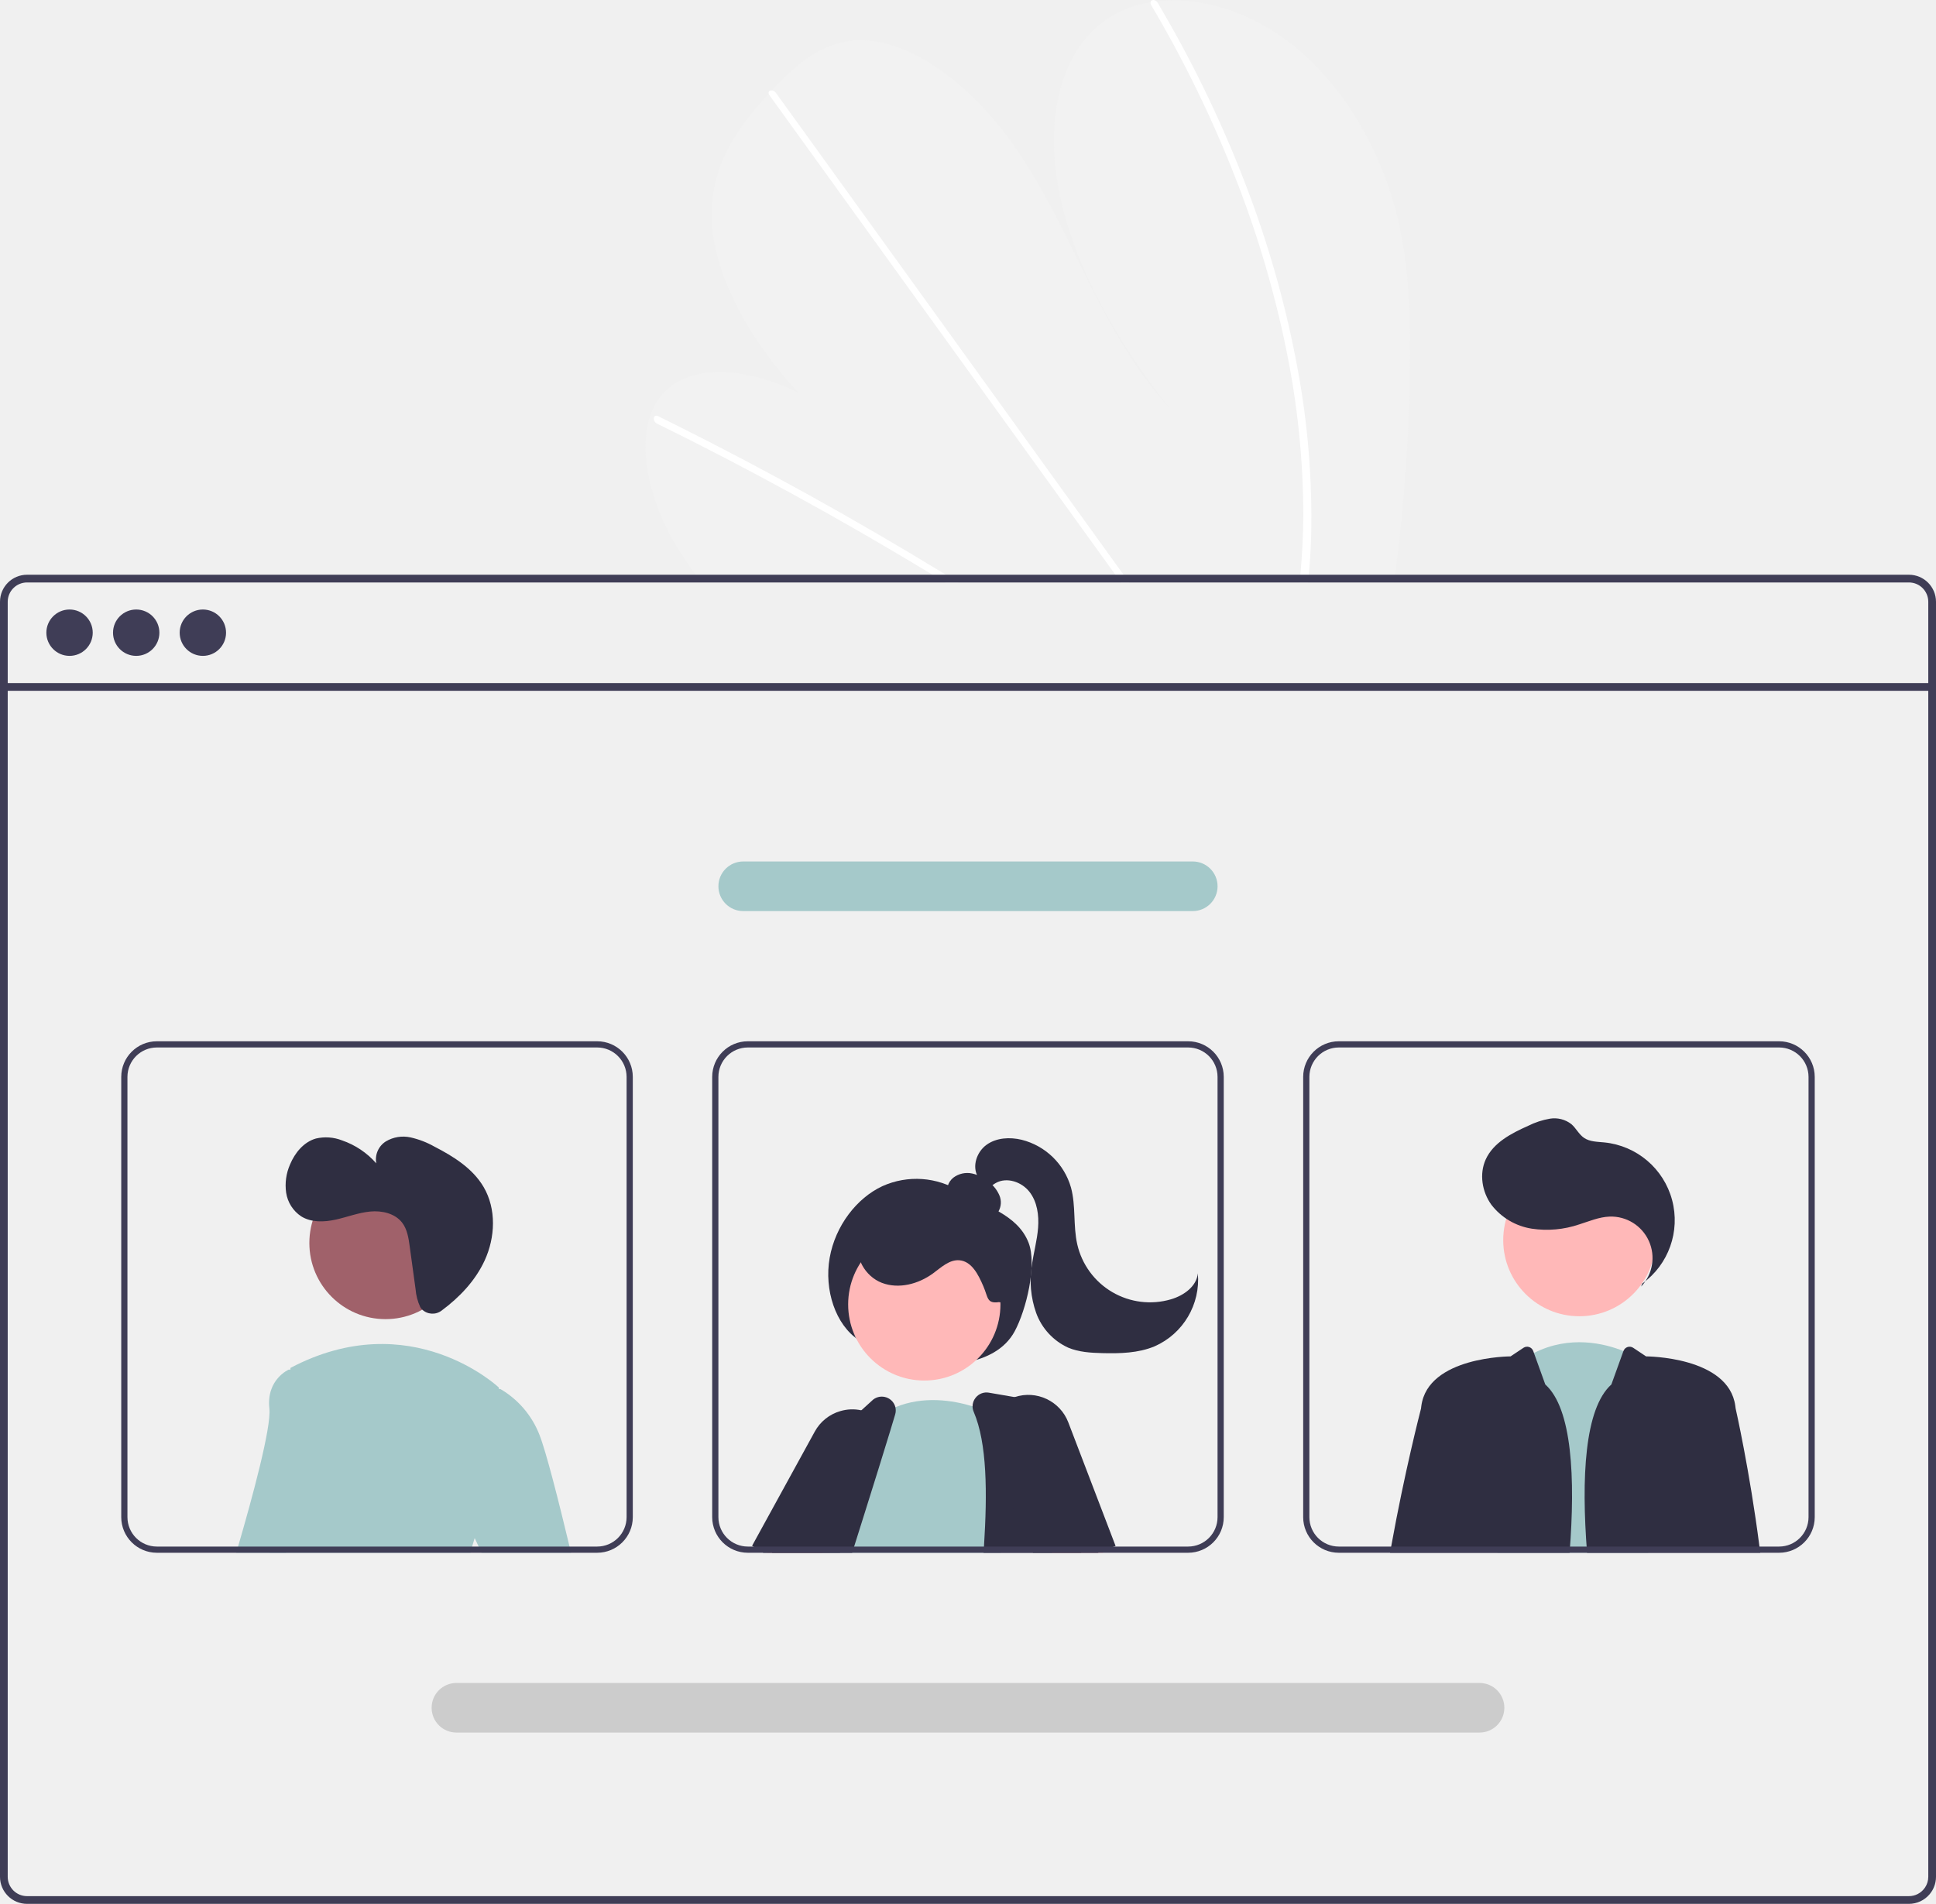
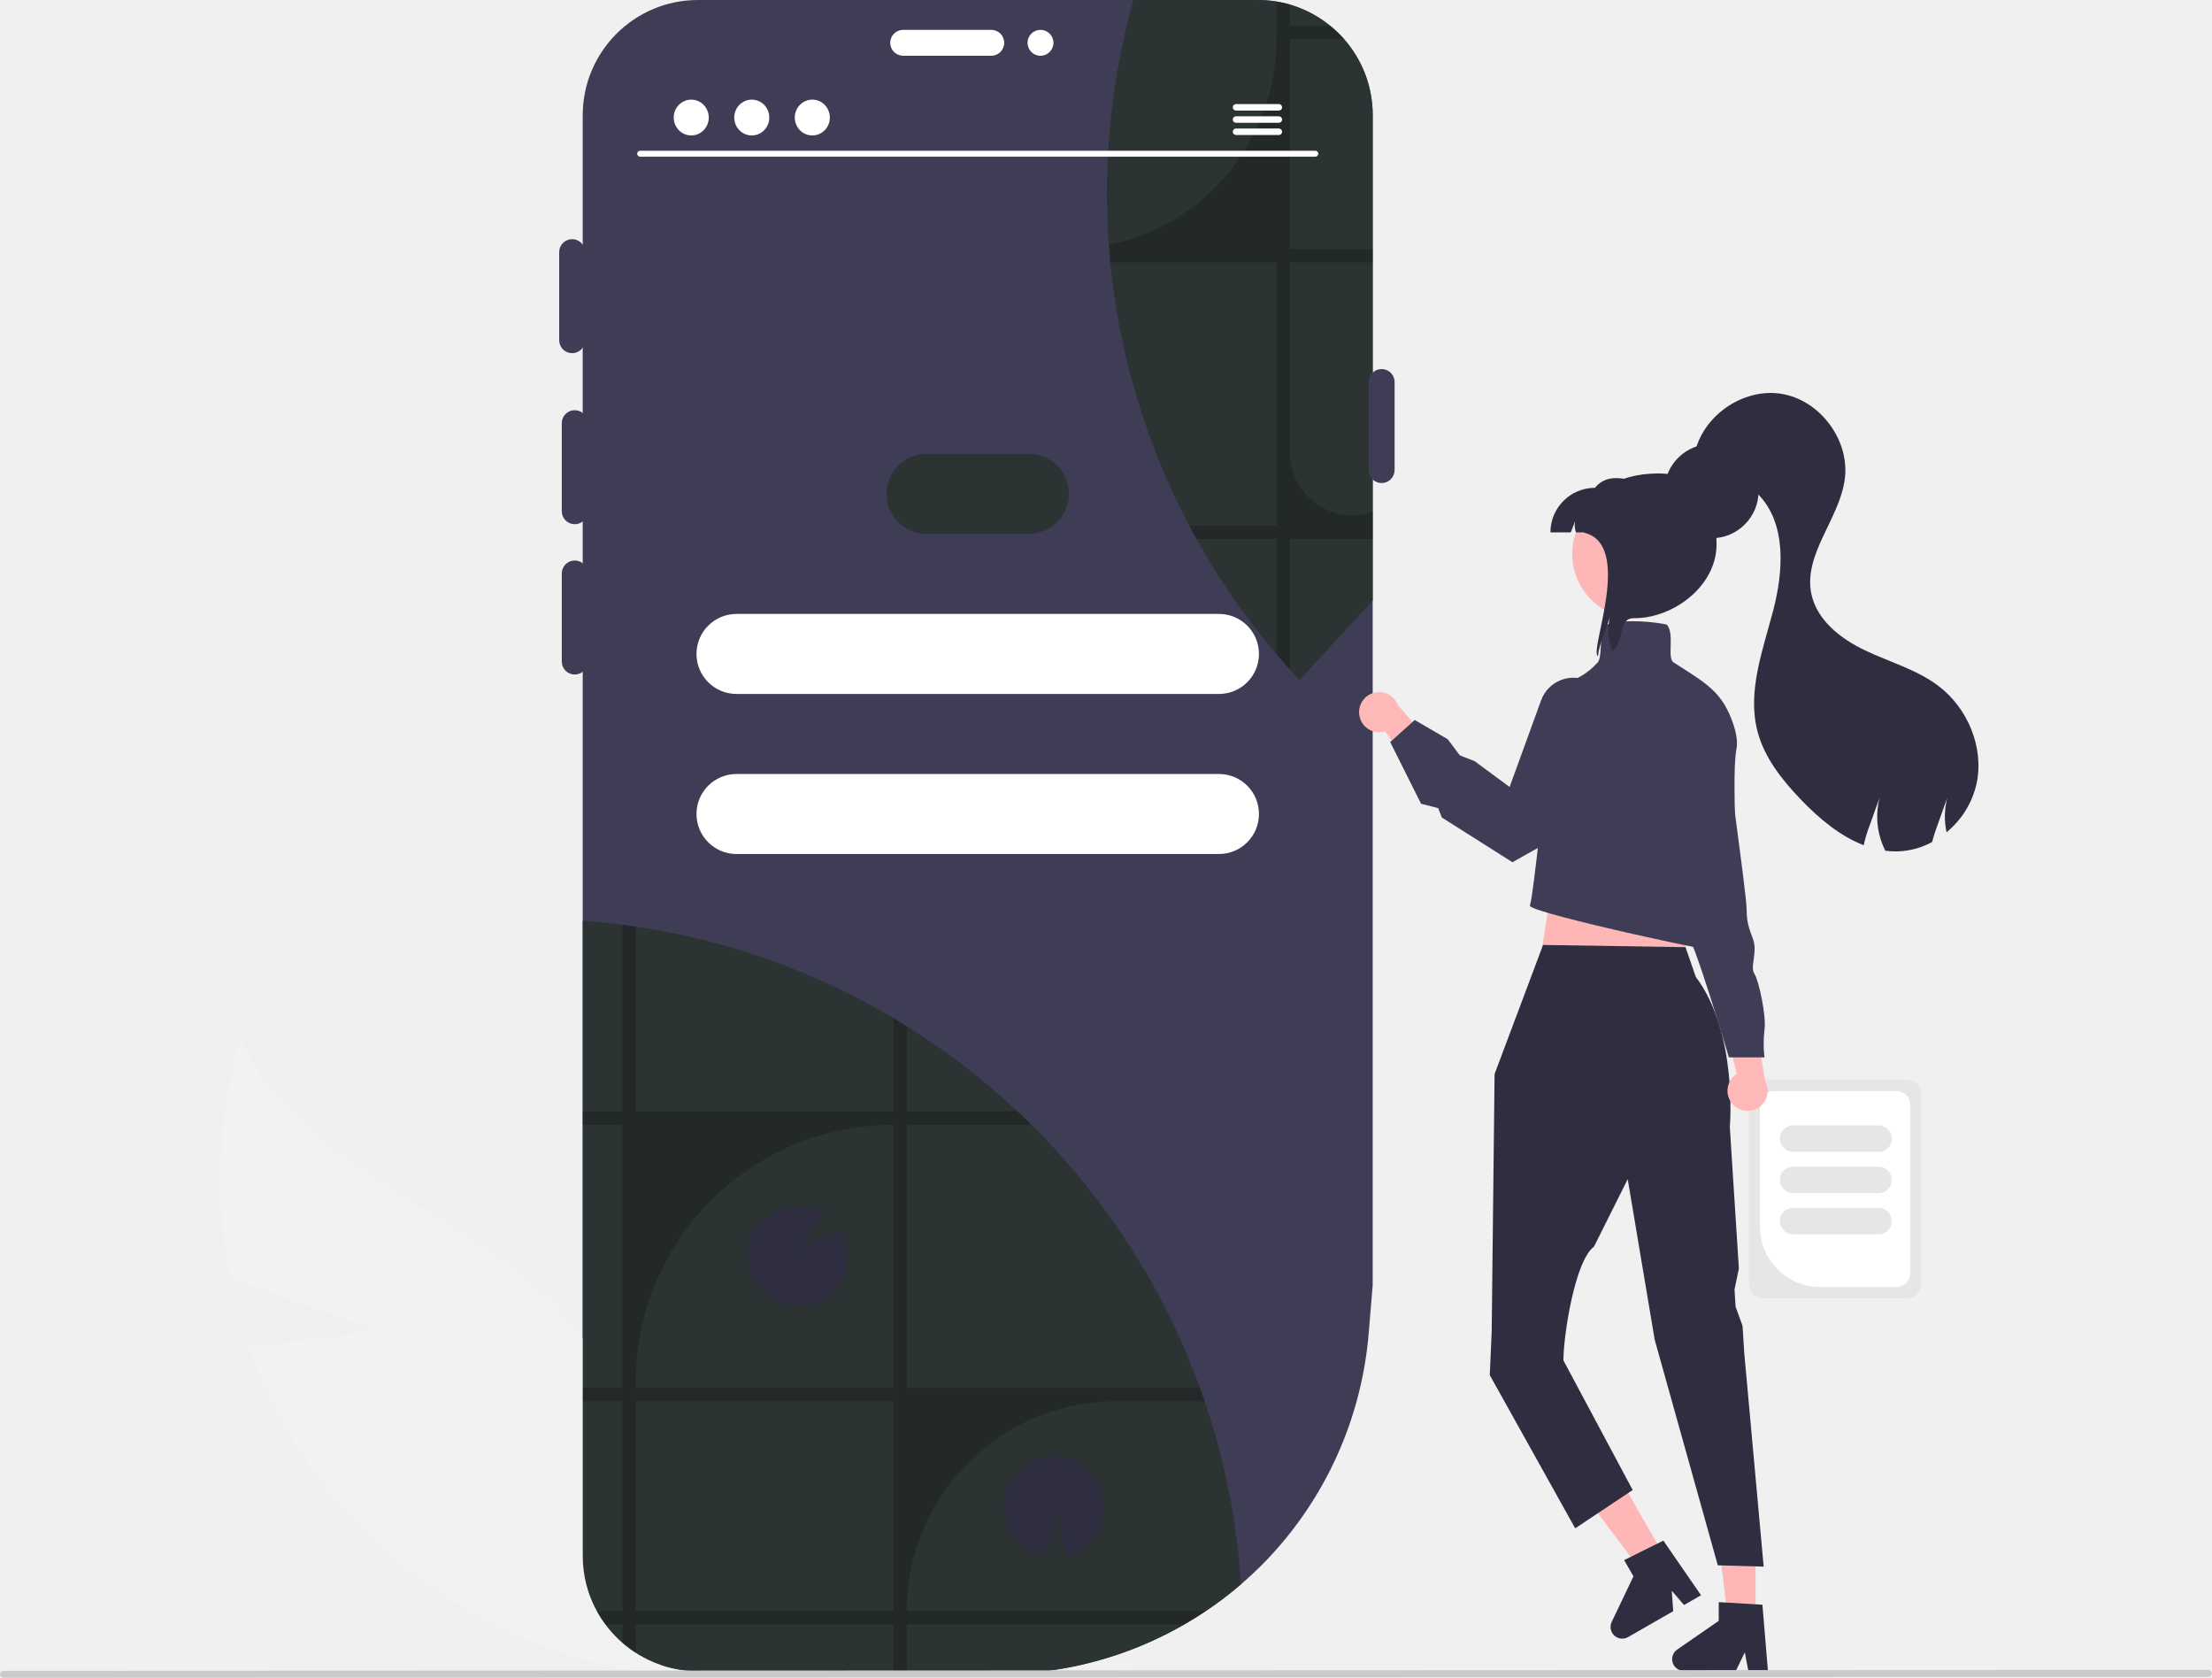
- <svg xmlns="http://www.w3.org/2000/svg" data-name="Layer 1" width="624.45" height="614.164" viewBox="0 0 624.45 614.164">
-   <path d="M742.585,257.032a554.594,554.594,0,0,1-4.83,71.29c-.11.83-.23,1.66-.34,2.49H514.135c-.66-.82-1.31-1.65-1.94-2.49-2.1-2.78-4.07-5.64-5.88-8.6-8.7-14.26-12.74-30.99-8.85-42.57l.07-.18a20.282,20.282,0,0,1,3.92-6.9c8.96-10.2,27.2-8.61,43.79-.51-14.93-16.16-26.86-36.59-27.86-54.88-.98-17.84,8.28-30.64,18.34-41.53.33-.36.66-.71.99-1.06.16-.18.33-.35.49-.53,7.85-8.3,17.01-16.49,30.34-15.58,14.62,1,30.89,13.15,42.33,27.35,11.44,14.19,19.08,30.34,26.82,46.1,7.75,15.75,16.13,31.9,28.5,45.33-16.77-20.97-30.33-44.86-35.42-68.14s-.85-45.69,13.93-56.75a34.713,34.713,0,0,1,15.17-6.22c.64-.11,1.29-.2,1.95-.28,13.73-1.64,30.16,3.02,44.18,14.3,15.44,12.42,26.2,30.9,31.6,48.47C742.005,223.712,742.665,240.652,742.585,257.032Z" transform="translate(-287.7751 -142.9181)" fill="#f2f2f2" />
-   <path d="M596.915,330.812h-4.27q-2.041-1.26-4.1-2.49c-.85-.53-1.71-1.04-2.57-1.56q-21.315-12.855-42.89-24.65-21.555-11.805-43.32-22.51a1.789,1.789,0,0,1-1.04-2.04.516.516,0,0,1,.07-.15c.2-.38.65-.54,1.31-.22,1.78.88,3.57,1.76,5.35,2.66q21.825,10.89,43.47,22.88,21.63,11.985,43.02,25.04c.3.18.6.37.9.55C594.205,329.152,595.555,329.982,596.915,330.812Z" transform="translate(-287.7751 -142.9181)" fill="#fff" />
-   <path d="M651.965,330.812h-2.64c-.6-.83-1.19-1.66-1.79-2.49q-21.149-29.31-42.29-58.62-34.62-47.985-69.22-95.97a1.7,1.7,0,0,1-.3-.58c-.2-.71.32-1.13.99-1.06a2.006,2.006,0,0,1,1.4.88q19.41,26.91,38.81,53.8,34.44,47.745,68.87,95.48c1.46,2.02,2.92,4.05,4.38,6.07C650.775,329.152,651.375,329.982,651.965,330.812Z" transform="translate(-287.7751 -142.9181)" fill="#fff" />
-   <path d="M710.695,315.152c-.11,4.45-.38,8.83-.74,13.17q-.105,1.245-.21,2.49h-2.77c.08-.83.16-1.66.23-2.49.55-6.27.93-12.61.95-19.12a266.656,266.656,0,0,0-5.55-53.72,334.665,334.665,0,0,0-16.57-55.75,383.492,383.492,0,0,0-26.91-55.1,1.476,1.476,0,0,1-.25-.98c.11-.79,1.16-1.03,1.95-.28a2.293,2.293,0,0,1,.4.5q1.935,3.285,3.8,6.59a383.227,383.227,0,0,1,25.77,55.3,333.082,333.082,0,0,1,15.47,55.84A263.074,263.074,0,0,1,710.695,315.152Z" transform="translate(-287.7751 -142.9181)" fill="#fff" />
-   <path d="M903.495,328.322h-607a8.728,8.728,0,0,0-8.72,8.72V748.362a8.728,8.728,0,0,0,8.72,8.72h607a8.712,8.712,0,0,0,6.63-3.06,2.046,2.046,0,0,0,.19-.24,8.167,8.167,0,0,0,1.25-2.11,8.507,8.507,0,0,0,.66-3.31V337.042A8.73,8.73,0,0,0,903.495,328.322Zm6.24,420.04a6.175,6.175,0,0,1-1.03,3.42,6.446,6.446,0,0,1-2.36,2.12,6.184,6.184,0,0,1-2.85.69h-607a6.238,6.238,0,0,1-6.23-6.23V337.042a6.238,6.238,0,0,1,6.23-6.23h607a6.239,6.239,0,0,1,6.24,6.23Z" transform="translate(-287.7751 -142.9181)" fill="#3f3d56" />
-   <rect x="1.243" y="220.353" width="621.957" height="2.493" fill="#3f3d56" />
-   <circle cx="22.432" cy="204.1" r="7.478" fill="#3f3d56" />
-   <circle cx="43.932" cy="204.1" r="7.478" fill="#3f3d56" />
-   <circle cx="65.433" cy="204.1" r="7.478" fill="#3f3d56" />
-   <path d="M564.752,575.192c-7.479-4.869-11.199-16.184-9.367-26.531s8.734-19.261,17.008-23.104a26.649,26.649,0,0,1,25.228,1.793c7.587,4.639,18.317,7.18,21.92,16.462,2.769,7.133-.743,21.617-4.469,28.546-3.221,5.988-9.341,8.727-15.091,9.918a45.34,45.34,0,0,1-36.669-8.461Z" transform="translate(-287.7751 -142.9181)" fill="#2f2e41" />
-   <polygon points="273.076 487.234 267.096 497.544 266.306 498.904 265.156 500.904 247.526 500.904 248.716 498.904 251.796 493.714 258.976 481.594 267.106 484.844 273.076 487.234" fill="#ffb8b8" />
-   <path d="M533.981,643.822l-3.22-2-.4-.25,20.21-36.83a13.731,13.731,0,0,1,8.25-6.62,13.575,13.575,0,0,1,6.78-.25,13.354,13.354,0,0,1,3.74,1.4,13.089,13.089,0,0,1,1.39.88,13.349,13.349,0,0,1,4.1,4.62,13.817,13.817,0,0,1-.42,13.95l-7.79,12.45-6.66,10.65-1.25,2h-24.73Z" transform="translate(-287.7751 -142.9181)" fill="#2f2e41" />
-   <circle cx="298.13" cy="420.784" r="24.561" fill="#ffb8b8" />
-   <path d="M610.561,643.822h-55.21l.25-.71q-.21-.645-.39-1.29c-.13-.45-.24-.91-.34-1.36a30.194,30.194,0,0,1,.01-12.7c3.05-14.98,15.22-27.15,15.22-27.15.21-.16.42-.31.63-.46a27.785,27.785,0,0,1,5.85-3.28c9.04-3.75,18.52-2.24,24.89-.3a49.669,49.669,0,0,1,6.49,2.47c.74.35,1.14.57,1.14.57l.63,19.21.76,23Z" transform="translate(-287.7751 -142.9181)" fill="#a5c9ca" />
-   <path d="M636.101,641.822l-4.22-21.46-4.26-21.64a4.519,4.519,0,0,0-3.65-3.57l-8.92-1.54-8.3-1.43a4.459,4.459,0,0,0-4.31,1.65,4.41,4.41,0,0,0-.97,2.74,4.521,4.521,0,0,0,.37,1.79c4.33,10.1,4.41,26.09,3.31,43.46-.05.66-.09,1.33-.14,2H636.501Z" transform="translate(-287.7751 -142.9181)" fill="#2f2e41" />
-   <path d="M576.581,596.872a4.527,4.527,0,0,0-7.15-2.48l-3.83,3.48-15.68,14.28a4.345,4.345,0,0,0-1.12,1.59c-1.77,4.23-5.22,12.58-9.23,22.89q-.975,2.52-2.01,5.19c-.24.66-.5,1.33-.76,2h25.84c.21-.67.42-1.34.63-2,1.15-3.63,2.27-7.19,3.35-10.65,3.16-10.05,6.01-19.18,8.21-26.4q.915-3,1.67-5.54A4.528,4.528,0,0,0,576.581,596.872Z" transform="translate(-287.7751 -142.9181)" fill="#2f2e41" />
-   <polygon points="354.126 500.904 355.796 500.904 355.566 500.344 354.956 498.904 345.546 476.574 344.106 477.444 332.546 484.434 338.476 498.904 339.296 500.904 348.726 500.904 354.126 500.904" fill="#ffb8b8" />
-   <path d="M632.361,601.782a13.821,13.821,0,0,0-17.31-8.17,12.41,12.41,0,0,0-1.27.5,13.647,13.647,0,0,0-5.82,4.93,13.205,13.205,0,0,0-1.43,2.77,13.742,13.742,0,0,0,.31,10.57l2.89,6.44,10.34,23,.9,2H641.901l1.44-.56,3.74-1.44.52-.2Z" transform="translate(-287.7751 -142.9181)" fill="#2f2e41" />
-   <path d="M605.195,535.494a4.063,4.063,0,0,0,4.622-1.754,5.851,5.851,0,0,0,.338-5.143,10.736,10.736,0,0,0-3.195-4.215,12.406,12.406,0,0,0-5.617-2.908,7.461,7.461,0,0,0-6.053,1.331,5.377,5.377,0,0,0-1.826,5.722c.636,1.844,2.358,3.08,4.079,4a27.094,27.094,0,0,0,11.038,3.138Z" transform="translate(-287.7751 -142.9181)" fill="#2f2e41" />
-   <path d="M609.973,562.969c-3.949.544-3.442-1.465-5.023-5.124s-3.698-8.002-7.667-8.373c-3.252-.304-5.932,2.296-8.567,4.227-4.696,3.441-11.025,5.126-16.469,3.061s-9.227-8.553-7.161-13.996a11.943,11.943,0,0,1,6.907-6.529,24.028,24.028,0,0,1,9.623-1.337,49.647,49.647,0,0,1,20.864,5.341c4.472,2.272,8.826,5.523,10.522,10.244s2.813,11.355-2.038,12.632Z" transform="translate(-287.7751 -142.9181)" fill="#2f2e41" />
-   <path d="M603.177,522.509c-1.952-3.397-.341-8.059,2.853-10.329s7.477-2.493,11.288-1.582a22.166,22.166,0,0,1,15.9,15.411c1.617,5.941.656,12.322,2.025,18.326A24.049,24.049,0,0,0,665.466,562.06c4.102-1.205,8.271-4.133,8.674-8.389A23.518,23.518,0,0,1,660.212,577.22c-5.285,2.205-11.18,2.348-16.905,2.201-3.731-.096-7.546-.32-10.988-1.764A19.667,19.667,0,0,1,621.986,566.454a31.129,31.129,0,0,1-1.375-15.435c.563-4.028,1.684-7.977,1.997-12.032s-.281-8.386-2.781-11.594-7.276-4.847-10.83-2.87c-1.429.795-2.581,2.093-4.133,2.605s-3.752-.388-3.611-2.017Z" transform="translate(-287.7751 -142.9181)" fill="#2f2e41" />
-   <path d="M770.781,643.822l.19-2,5.64-58.68a35.917,35.917,0,0,1,5.93-3.77c11.61-5.85,22.81-3.05,28.87-.63a31.591,31.591,0,0,1,4.64,2.27l3.3,60.81.11,2Z" transform="translate(-287.7751 -142.9181)" fill="#a5c9ca" />
-   <circle cx="509.419" cy="400.045" r="24.561" fill="#ffb8b8" />
-   <path d="M817.122,557.94a13.369,13.369,0,0,0-10.145-22.564c-3.396.114-6.596,1.503-9.838,2.523a32.535,32.535,0,0,1-15.285,1.376,20.41,20.41,0,0,1-13.016-7.686c-3.039-4.177-3.986-9.969-1.84-14.667,2.478-5.423,8.268-8.412,13.714-10.84a25.063,25.063,0,0,1,6.962-2.288,8.929,8.929,0,0,1,6.926,1.746c1.53,1.316,2.427,3.295,4.093,4.436,1.875,1.284,4.31,1.25,6.571,1.477a25.205,25.205,0,0,1,12.208,45.54Z" transform="translate(-287.7751 -142.9181)" fill="#2f2e41" />
-   <path d="M786.201,589.532l-3.66-10.16-.229-.633a2.104,2.104,0,0,0-3.146-1.037l-4.155,2.77s-26.65,0-28.79,15.99c-.03.25-.07.53-.1.83a.155.155,0,0,1-.01.04c-.27,1.05-5.3,20.49-9.62,44.49-.12.66-.24,1.33-.36,2h57.91v-0C795.926,619.713,794.871,597.297,786.201,589.532Z" transform="translate(-287.7751 -142.9181)" fill="#2f2e41" />
-   <path d="M855.281,641.822c-3.16-24.62-7.68-44.53-7.68-44.53-.04-.3-.08-.58-.11-.83-2.13-15.99-28.78-15.99-28.78-15.99l-4.153-2.769a2.104,2.104,0,0,0-3.147,1.039l-3.89,10.79c-8.67,7.765-9.725,30.181-7.84,54.289l0.0.001h55.85C855.451,643.152,855.361,642.482,855.281,641.822Z" transform="translate(-287.7751 -142.9181)" fill="#2f2e41" />
-   <path d="M386.201,585.762l-5.94,56.06-.21,2H363.981c.19-.65.38-1.32.58-2,4.56-15.64,10.77-38.47,10.1-44.52-1.05-9.44,6.3-12.59,6.3-12.59l.46.09Z" transform="translate(-287.7751 -142.9181)" fill="#a5c9ca" />
-   <circle cx="124.343" cy="400.979" r="24.561" fill="#a0616a" />
-   <path d="M443.911,631.922a40.266,40.266,0,0,0-3.03,7.16c-.29.88-.57,1.8-.83,2.74-.19.65-.36,1.32-.53,2H374.741c.09-.66.17-1.33.26-2,3.31-26.15,5.99-52.69,6.42-57.02.04-.41.06-.62.06-.62,38.82-20.46,67.15,6.3,67.15,6.3s.04.19.1.56C449.351,594.782,452.511,616.622,443.911,631.922Z" transform="translate(-287.7751 -142.9181)" fill="#a5c9ca" />
-   <path d="M440.881,639.082l-4.32-9.26,1.05-36.72,11.12-2.06.39-.07a29.445,29.445,0,0,1,12.62,14.72c2.16,5.4,6.27,21.64,9.74,36.13.16.67.32,1.34.48,2H443.091l-.93-2Z" transform="translate(-287.7751 -142.9181)" fill="#a5c9ca" />
-   <path d="M480.391,478.822h-142.02a11.504,11.504,0,0,0-11.49,11.49v142.02a11.504,11.504,0,0,0,11.49,11.49h142.02a11.497,11.497,0,0,0,11.49-11.49v-142.02A11.497,11.497,0,0,0,480.391,478.822Zm9.49,153.51a9.498,9.498,0,0,1-9.49,9.49h-142.02a9.505,9.505,0,0,1-9.49-9.49v-142.02a9.505,9.505,0,0,1,9.49-9.49h142.02a9.498,9.498,0,0,1,9.49,9.49Zm-109.62,9.49-.21,2h59.47c.17-.68.34-1.35.53-2Z" transform="translate(-287.7751 -142.9181)" fill="#3f3d56" />
-   <path d="M671.001,478.822h-142.02a11.504,11.504,0,0,0-11.49,11.49v142.02a11.504,11.504,0,0,0,11.49,11.49h142.02a11.497,11.497,0,0,0,11.49-11.49v-142.02A11.497,11.497,0,0,0,671.001,478.822Zm9.49,153.51a9.498,9.498,0,0,1-9.49,9.49h-142.02a9.505,9.505,0,0,1-9.49-9.49v-142.02a9.505,9.505,0,0,1,9.49-9.49h142.02a9.498,9.498,0,0,1,9.49,9.49Zm-125.28,9.49q.18.645.39,1.29l-.25.71h49.66c.05-.67.09-1.34.14-2Z" transform="translate(-287.7751 -142.9181)" fill="#3f3d56" />
-   <path d="M861.621,478.822h-142.02a11.497,11.497,0,0,0-11.49,11.49v142.02a11.497,11.497,0,0,0,11.49,11.49h142.02a11.504,11.504,0,0,0,11.49-11.49v-142.02A11.504,11.504,0,0,0,861.621,478.822Zm9.49,153.51a9.504,9.504,0,0,1-9.49,9.49h-142.02a9.498,9.498,0,0,1-9.49-9.49v-142.02a9.498,9.498,0,0,1,9.49-9.49h142.02a9.504,9.504,0,0,1,9.49,9.49Zm-76.92,9.49c-.05.66-.1,1.33-.15,2h43.09c.08-.66.17-1.33.25-2Z" transform="translate(-287.7751 -142.9181)" fill="#3f3d56" />
-   <path d="M764.996,701.822h-330a8,8,0,1,1,0-16h330a8,8,0,1,1,0,16Z" transform="translate(-287.7751 -142.9181)" fill="#ccc" />
-   <path d="M672.496,436.822h-145a8,8,0,0,1,0-16h145a8,8,0,0,1,0,16Z" transform="translate(-287.7751 -142.9181)" fill="#a5c9ca" />
-   <path d="M423.866,565.296a4.853,4.853,0,0,0,6.346.407c5.789-4.291,10.87-9.632,13.878-16.147,3.446-7.465,3.831-16.625-.324-23.72-3.512-5.998-9.714-9.868-15.896-13.046a28.271,28.271,0,0,0-7.674-2.958,10.937,10.937,0,0,0-7.952,1.283,6.868,6.868,0,0,0-3.101,7.091A25.847,25.847,0,0,0,398.111,510.8a14.267,14.267,0,0,0-8.425-.611c-3.923,1.113-6.786,4.598-8.353,8.362a16.724,16.724,0,0,0-1.262,9.125,11.147,11.147,0,0,0,4.871,7.635c3.243,2.007,7.381,1.862,11.105,1.042s7.33-2.246,11.126-2.606,8.024.586,10.335,3.62c1.627,2.137,2.045,4.928,2.41,7.589l1.9,13.839a16.881,16.881,0,0,0,1.51,5.783A3.333,3.333,0,0,0,423.866,565.296Z" transform="translate(-287.7751 -142.9181)" fill="#2f2e41" />
+ <svg xmlns="http://www.w3.org/2000/svg" data-name="Layer 1" width="751.131" height="569.602" viewBox="0 0 751.131 569.602">
+   <path d="M690.56,204.26V601.49l-1.38,16.54a126.311,126.311,0,0,1-34.47,76.58q-4.23,4.425-8.85,8.38a123.197,123.197,0,0,1-11.94,9.09c-2.38,1.6-4.82,3.11-7.3,4.54a125.993,125.993,0,0,1-46.87,15.85H461.39a38.928,38.928,0,0,1-25.62-9.59,39.508,39.508,0,0,1-8.7-10.8,38.896,38.896,0,0,1-4.76-18.69V204.26a39.14,39.14,0,0,1,39.09-39.09H651.48c.45,0,.89.01,1.34.02.29.01.58.02.87.05.39.01.78.04,1.16.08.49.03.97.08,1.45.14.44.06.88.12,1.32.19.09.01.17.03.26.04.56.09,1.12.19,1.67.31.55.11,1.11.24,1.65.38.39.1.79.21,1.18.32.01,0,.03.01.04.01,1.15.34,2.29.73,3.41,1.18.35.13.7.28,1.04.43l.15.06c.28.12.55.24.82.37.81.37,1.61.78,2.4,1.21a40.162,40.162,0,0,1,3.77,2.36c.39.27.77.56,1.14.85.31.23.62.47.92.73a.304.304,0,0,1,.07.05c.04.03.08.07.12.1.27.21.53.43.78.65.49.42.97.86,1.44,1.31.13.12.26.24.39.37.13.12.25.25.38.38.13.12.25.25.37.37a1.893,1.893,0,0,1,.2.2c.36.38.71.77,1.05,1.16.43.49.85.99,1.24,1.5.34.42.66.84.97,1.27.29.39.56.78.83,1.18a3.281,3.281,0,0,1,.2.31c.28.41.54.83.8,1.25.65,1.06,1.24,2.16,1.78,3.27.2.42.39.83.57,1.25.23.51.44,1.02.64,1.53.08.19.15.39.22.58.11.29.21.58.31.87.11.32.22.65.32.97l.24.78c.14.47.26.93.38,1.4.07.28.14.56.2.85a39.063,39.063,0,0,1,.91,6.21c.01.26.03.51.04.77C690.55,203.07,690.56,203.66,690.56,204.26Z" transform="translate(-224.4343 -165.17)" fill="#3f3d56" />
+   <path d="M690.56,204.26V369.08l-24.82,26.96q-1.68-1.77-3.31-3.59-2.325-2.55-4.54-5.18c-.39-.45-.76-.89-1.14-1.34-.99-1.16-1.95-2.34-2.91-3.53a240.766,240.766,0,0,1-23.15-34.3c-.84-1.51-1.66-3.02-2.47-4.55a240.351,240.351,0,0,1-17.71-43.28c-.51-1.69-1-3.4-1.46-5.11a240.717,240.717,0,0,1-7.59-40.89c-.19-1.95-.36-3.89-.5-5.84,0-.05-.01-.11-.01-.16-.16-2.12-.27-4.24-.37-6.38a242.314,242.314,0,0,1,8.72-76.72h42.18c.45,0,.89.01,1.34.02.29.01.58.02.87.05.39.01.78.04,1.16.08.49.03.97.08,1.45.14.44.06.88.12,1.32.19.09.01.17.03.26.04h.01c.56.09,1.12.19,1.67.31.55.11,1.11.24,1.65.38.39.1.79.21,1.18.32.01,0,.03.01.04.01,1.15.34,2.28.73,3.4,1.18.35.13.7.28,1.04.43l.15.06c.28.12.55.24.82.37.81.37,1.61.78,2.4,1.21a40.162,40.162,0,0,1,3.77,2.36c.39.27.77.56,1.14.85.31.23.62.47.92.73a.304.304,0,0,1,.07.05h.01c.18.15.36.3.53.45.12.1.25.2.36.3.17.14.33.29.5.43.08.07.16.14.23.21.24.22.47.44.71.67.13.12.26.24.39.37.13.12.25.25.38.38.13.12.25.25.37.37l.01.01a.855.855,0,0,1,.19.19c.36.38.71.77,1.05,1.16.43.49.85.99,1.24,1.5.34.42.66.84.97,1.27.29.39.56.78.83,1.18a3.281,3.281,0,0,1,.2.31c.28.41.54.83.8,1.25.65,1.06,1.24,2.16,1.78,3.27.2.42.39.83.57,1.25.23.51.44,1.02.64,1.53.08.19.15.39.22.58.11.29.21.58.31.87.11.32.22.65.32.97l.24.78c.14.47.26.93.38,1.4.07.28.14.56.2.85a39.063,39.063,0,0,1,.91,6.21c.01.26.03.51.04.77C690.55,203.07,690.56,203.66,690.56,204.26Z" transform="translate(-224.4343 -165.17)" fill="#2c3333" />
+   <path d="M690.57,254.27v-4.56H662.43V178.49h18.45c-.34-.39-.69-.78-1.05-1.16h-.01a.855.855,0,0,0-.19-.19v-.01h-.01c-.12-.12-.24-.25-.37-.37a4.441,4.441,0,0,0-.37-.38h-.01c-.13-.13-.26-.25-.39-.37-.24-.23-.47-.45-.71-.67-.07-.07-.15-.14-.23-.21-.17-.14-.33-.29-.5-.43-.11-.1-.24-.2-.36-.3-.17-.15-.35-.3-.53-.45H662.43v-7.24c-.01,0-.03-.01-.04-.01-.39-.11-.79-.22-1.18-.32-.54-.14-1.1-.27-1.65-.38-.55-.12-1.11-.22-1.67-.31v12.8a71.236,71.236,0,0,1-56.94,69.78c0,.05.01.11.01.16.14,1.95.31,3.89.5,5.84h56.43v89.28H628.22c.81,1.53,1.63,3.04,2.47,4.55h27.2v39.17q2.22,2.625,4.54,5.18V348.1h28.14v-9.18h-.01c-.09.03-.17.06-.26.09-13.71,4.61-27.87-5.79-27.87-20.26V254.27Z" transform="translate(-224.4343 -165.17)" opacity="0.2" />
+   <path d="M352.382,616.513,302.64,599.134a170.006,170.006,0,0,1,3.577-81.72c18.87,45.43,77.726,58.131,110.404,94.902a102.259,102.259,0,0,1,23.696,85.409l9.524,36.136A171.354,171.354,0,0,1,327.238,659.341a165.52,165.52,0,0,1-18.323-37.262C330.386,620.556,352.382,616.513,352.382,616.513Z" transform="translate(-224.4343 -165.17)" fill="#f2f2f2" />
+   <path d="M419.598,343.138a4.404,4.404,0,0,1-4.399-4.399V308.827a4.399,4.399,0,1,1,8.798,0v29.912A4.404,4.404,0,0,1,419.598,343.138Z" transform="translate(-224.4343 -165.17)" fill="#3f3d56" />
+   <rect x="301.033" y="154.085" width="61.948" height="27.168" rx="13.584" fill="#2c3333" />
+   <rect x="236.508" y="208.421" width="190.998" height="27.168" rx="13.584" fill="#fff" />
+   <rect x="236.508" y="262.758" width="190.998" height="27.168" rx="13.584" fill="#fff" />
+   <path d="M418.718,285.073a4.404,4.404,0,0,1-4.399-4.399V250.762a4.399,4.399,0,0,1,8.798,0v29.912A4.404,4.404,0,0,1,418.718,285.073Z" transform="translate(-224.4343 -165.17)" fill="#3f3d56" />
+   <path d="M526.728,179.703a4.404,4.404,0,0,1,4.399-4.399h29.912a4.399,4.399,0,0,1,0,8.798H531.127A4.404,4.404,0,0,1,526.728,179.703Z" transform="translate(-224.4343 -165.17)" fill="#fff" />
+   <path d="M419.598,394.165a4.404,4.404,0,0,1-4.399-4.399V359.854a4.399,4.399,0,1,1,8.798,0v29.912A4.404,4.404,0,0,1,419.598,394.165Z" transform="translate(-224.4343 -165.17)" fill="#3f3d56" />
+   <path d="M693.598,329.165a4.404,4.404,0,0,1-4.399-4.399V294.854a4.399,4.399,0,1,1,8.798,0v29.912A4.404,4.404,0,0,1,693.598,329.165Z" transform="translate(-224.4343 -165.17)" fill="#3f3d56" />
+   <circle cx="353.321" cy="14.533" r="4.399" fill="#fff" />
+   <path d="M818.327,601.036V536.627a4.923,4.923,0,0,1,4.917-4.917h48.643a4.923,4.923,0,0,1,4.917,4.917v64.409a4.923,4.923,0,0,1-4.917,4.917H823.244A4.923,4.923,0,0,1,818.327,601.036Z" transform="translate(-224.4343 -165.17)" fill="#e6e6e6" />
+   <path d="M822.058,581.582V540.174a4.61,4.61,0,0,1,4.605-4.605H868.468a4.61,4.61,0,0,1,4.605,4.605v57.316a4.61,4.61,0,0,1-4.605,4.605H842.571A20.536,20.536,0,0,1,822.058,581.582Z" transform="translate(-224.4343 -165.17)" fill="#fff" />
+   <path d="M828.827,551.727a4.505,4.505,0,0,1,4.5-4.5h29a4.5,4.5,0,0,1,0,9h-29A4.505,4.505,0,0,1,828.827,551.727Z" transform="translate(-224.4343 -165.17)" fill="#e6e6e6" />
+   <path d="M828.827,565.727a4.505,4.505,0,0,1,4.5-4.5h29a4.5,4.5,0,0,1,0,9h-29A4.505,4.505,0,0,1,828.827,565.727Z" transform="translate(-224.4343 -165.17)" fill="#e6e6e6" />
+   <path d="M828.827,579.727a4.505,4.505,0,0,1,4.5-4.5h29a4.5,4.5,0,0,1,0,9h-29A4.505,4.505,0,0,1,828.827,579.727Z" transform="translate(-224.4343 -165.17)" fill="#e6e6e6" />
+   <polygon points="596.14 549.413 586.754 549.413 582.288 513.208 596.141 513.209 596.14 549.413" fill="#ffb6b6" />
+   <path d="M824.773,732.405h-6.66l-1.189-6.288-3.045,6.288H796.214a3.971,3.971,0,0,1-2.256-7.239l14.107-9.743V709.067l14.838.886Z" transform="translate(-224.4343 -165.17)" fill="#2f2e41" />
+   <polygon points="565.113 528.194 556.97 532.862 535.089 503.675 547.108 496.785 565.113 528.194" fill="#ffb6b6" />
+   <path d="M802.054,706.737l-5.778,3.313L792.117,705.186l.486,6.97-15.325,8.786a3.971,3.971,0,0,1-5.558-5.157l7.392-15.468-3.162-5.515,13.313-6.612Z" transform="translate(-224.4343 -165.17)" fill="#2f2e41" />
+   <polygon points="527.912 294.594 522.473 329.267 574.143 329.947 567.344 296.634 527.912 294.594" fill="#ffb6b6" />
+   <path d="M748.407,485.971l-16.456,43.819-.931,82.848-.049,4.342-.645,15.035,29,52,19.521-13-23.521-44v-.125c0-8.094,3.853-33.705,10.375-38.497h0l11.459-22.909,9.165,54.532,21.428,76.559,15.572.441-6.572-72.3-.606-9.464-2.349-6.452-.375-5.858,1.481-7.117-3.072-48.016s2.807-32.067-11.558-50.989l-3.496-10.101Z" transform="translate(-224.4343 -165.17)" fill="#2f2e41" />
+   <path d="M812.819,540.063a6.76,6.76,0,0,1,1.348-10.277l-5.54-23.375,11.725,4.284,3.463,21.54a6.797,6.797,0,0,1-10.997,7.828Z" transform="translate(-224.4343 -165.17)" fill="#ffb8b8" />
+   <path d="M784.622,442.11,789.328,454.21s-2.017,12.1,1.344,14.789,2.017,2.689,2.017,4.706a10.341,10.341,0,0,0,4.033,7.395c2.689,2.017,14.789,43.023,14.789,43.023h12.1a37.912,37.912,0,0,1,0-9.411c.672-4.706-2.017-16.806-3.361-18.823s0-4.706,0-8.739-2.689-6.05-2.689-12.773-8.067-59.157-7.395-65.207-6.722-11.428-6.722-11.428h-6.722Z" transform="translate(-224.4343 -165.17)" fill="#3f3d56" />
+   <path d="M686,407.823a6.76,6.76,0,0,0,8.719,5.606l14.274,19.322,4.299-11.72L699.078,404.479a6.797,6.797,0,0,0-13.078,3.344Z" transform="translate(-224.4343 -165.17)" fill="#ffb8b8" />
+   <path d="M743.998,472.741a.515.515,0,0,1,.016-.533c.978-1.725,5.58-45.553,8.435-74.592l.037-.367.369.011c.076.002,7.519.144,14.082-7.172.858-.957.962-3.16,1.072-5.494.134-2.842.272-5.781,1.789-7.299l.066-.066.088-.03c6.388-2.128,17.174-.751,20.381-.01l.139.032.086.114c1.326,1.749,1.253,4.548,1.182,7.255-.064,2.435-.124,4.735.956,5.428q1.252.806,2.407,1.54c9.494,6.056,14.259,9.096,17.751,18.988,1.278,3.622,1.686,6.661,1.212,9.031-2.049,10.245,1.376,61.518,1.884,63.548a9.437,9.437,0,0,0,1.47,2.649c.848,1.222,1.581,2.277,1.159,3.085-.288.55-1.031.807-2.34.807C811.308,489.668,745.433,475.423,743.998,472.741Zm.677-.102Z" transform="translate(-224.4343 -165.17)" fill="#3f3d56" />
+   <path d="M714.147,442.768l-.11-.07-1.234-3.179-5.819-1.482L696.51,417.09l8.329-7.496,11.211,6.539,4.082,5.458,5.059,1.994,11.862,8.749L747.752,402.909A11.642,11.642,0,0,1,763.989,396.52l11.567,5.91.1.073c.185.184,4.507,4.622,3.772,12.736-.689,7.605-6.201,19.921-28.576,35.43l-12.831,7.218Z" transform="translate(-224.4343 -165.17)" fill="#3f3d56" />
+   <path d="M760.987,363.744a21.845,21.845,0,1,0-1.11-18.61c-.1.25-.19.5-.28.76A21.815,21.815,0,0,0,760.987,363.744Z" transform="translate(-224.4343 -165.17)" fill="#ffb6b6" />
+   <path d="M757.847,345.894c.94-2.63.53-1.26,1.48-3.88a6.539,6.539,0,0,0,.27,3.88h26.01v-15.12c-7.62-3.02-15.07-5.59-19.57,0a15.121,15.121,0,0,0-15.12,15.12Z" transform="translate(-224.4343 -165.17)" fill="#2f2e41" />
+   <path d="M767.067,387.924c.02-.28.05-.57.09-.85a29.448,29.448,0,0,1,1.69-6c.75-2.11,1.51-4.23,2.27-6.34a18.152,18.152,0,0,0,.85,11.52c4.39-3.42,1.62-11.24,7.36-11.24,13.8,0,28-11.19,28-25,0-13.8-5.92-24.12-19.72-24.12-13.81,0-25.01,6.32-25.28,20.12C779.327,350.014,763.857,386.524,767.067,387.924Z" transform="translate(-224.4343 -165.17)" fill="#2f2e41" />
+   <circle cx="581.168" cy="166.729" r="16" fill="#2f2e41" />
+   <path d="M799.847,319.394l1.92-2.46c4.5,7.19,13.66,9.91,19.61,15.96,9.76,9.93,8.69,26.07,5.18,39.54-3.52,13.47-8.84,27.42-5.36,40.91,2.32,9,8.35,16.58,14.79,23.29,6.07,6.34,13.27,12.4,21.31,15.47a47.021,47.021,0,0,1,2.15-7.09c1.07-3,2.14-6.01,3.22-9a25.779,25.779,0,0,0,1.21,16.35c.22.54.47,1.08.73,1.61a27.661,27.661,0,0,0,4.65.21,26.105,26.105,0,0,0,11.27-3.16,55.949,55.949,0,0,1,1.92-6.01c1.07-3,2.14-6.01,3.22-9a25.414,25.414,0,0,0-.24,11.7,29.788,29.788,0,0,0,10.21-16.59c2.58-12.31-3.08-25.7-13.15-33.23-7.36-5.5-16.47-7.99-24.77-11.95-8.3-3.95-16.44-10.31-18.23-19.32-2.67-13.48,9.7-25.37,11.41-39,1.64-13.14-8.48-26.65-21.55-28.76C816.277,296.764,802.417,306.404,799.847,319.394Z" transform="translate(-224.4343 -165.17)" fill="#2f2e41" />
+   <path d="M645.867,702.987a123.198,123.198,0,0,1-11.94,9.09c-2.38,1.6-4.82,3.11-7.3,4.54a125.993,125.993,0,0,1-46.87,15.85h-118.36a38.927,38.927,0,0,1-25.62-9.59,39.507,39.507,0,0,1-8.7-10.8,38.896,38.896,0,0,1-4.76-18.69v-215.64q6.78.48,13.46,1.35c1.52.19,3.03.4,4.54.63a240.059,240.059,0,0,1,87.5,31.07c1.52.9,3.04,1.82,4.54,2.77a241.861,241.861,0,0,1,37.6,28.9q2.385,2.235,4.71,4.55a241.853,241.853,0,0,1,57.25,89.28q.825,2.265,1.6,4.56A240.536,240.536,0,0,1,645.867,702.987Z" transform="translate(-224.4343 -165.17)" fill="#2c3333" />
+   <path d="M532.357,712.077a71.22,71.22,0,0,1,71.23-71.22h29.93q-.78-2.295-1.6-4.56h-99.56v-89.28h42.31q-2.325-2.31-4.71-4.55h-37.6v-28.9c-1.5-.95-3.02-1.87-4.54-2.77v31.67h-87.5v-62.74c-1.51-.23-3.02-.44-4.54-.63v63.37h-13.46v4.55h13.46v89.28h-13.46v4.56h13.46v71.22h-8.7a39.792,39.792,0,0,0,2.91,4.54h5.79v6.26a38.985,38.985,0,0,0,4.54,3.41v-9.67h87.5v15.85h4.54v-15.85h94.27c2.48-1.43,4.92-2.94,7.3-4.54Zm-4.54,0h-87.5v-71.22h87.5Zm0-75.78h-87.5v-1.77a87.508,87.508,0,0,1,87.5-87.51Z" transform="translate(-224.4343 -165.17)" opacity="0.2" />
+   <path d="M512.327,591.727a17.005,17.005,0,1,1-8-14.42,54.158,54.158,0,0,0-8.19,12.89,26.272,26.272,0,0,1,13.75-7.25A16.882,16.882,0,0,1,512.327,591.727Z" transform="translate(-224.4343 -165.17)" fill="#2f2e41" />
+   <path d="M570.306,688.748a17.005,17.005,0,1,1,15.853,4.54,54.159,54.159,0,0,0-3.323-14.906,26.272,26.272,0,0,1-4.596,14.849A16.882,16.882,0,0,1,570.306,688.748Z" transform="translate(-224.4343 -165.17)" fill="#2f2e41" />
+   <path d="M671.103,218.372H441.78a1.016,1.016,0,0,1,0-2.031H671.103a1.016,1.016,0,0,1,0,2.031Z" transform="translate(-224.4343 -165.17)" fill="#fff" />
+   <ellipse cx="234.726" cy="39.905" rx="5.95" ry="6.083" fill="#fff" />
+   <ellipse cx="255.282" cy="39.905" rx="5.95" ry="6.083" fill="#fff" />
+   <ellipse cx="275.838" cy="39.905" rx="5.95" ry="6.083" fill="#fff" />
+   <path d="M658.727,200.499H644.125a1.106,1.106,0,0,0,0,2.211H658.727a1.106,1.106,0,0,0,0-2.211Z" transform="translate(-224.4343 -165.17)" fill="#fff" />
+   <path d="M658.727,204.649H644.125a1.106,1.106,0,0,0,0,2.211H658.727a1.106,1.106,0,0,0,0-2.211Z" transform="translate(-224.4343 -165.17)" fill="#fff" />
+   <path d="M658.727,208.794H644.125a1.106,1.106,0,0,0,0,2.211H658.727a1.106,1.106,0,0,0,0-2.211Z" transform="translate(-224.4343 -165.17)" fill="#fff" />
+   <path d="M974.375,734.465l-748.75.307a1.191,1.191,0,0,1,0-2.381l748.75-.307a1.191,1.191,0,0,1,0,2.381Z" transform="translate(-224.4343 -165.17)" fill="#cacaca" />
</svg>
